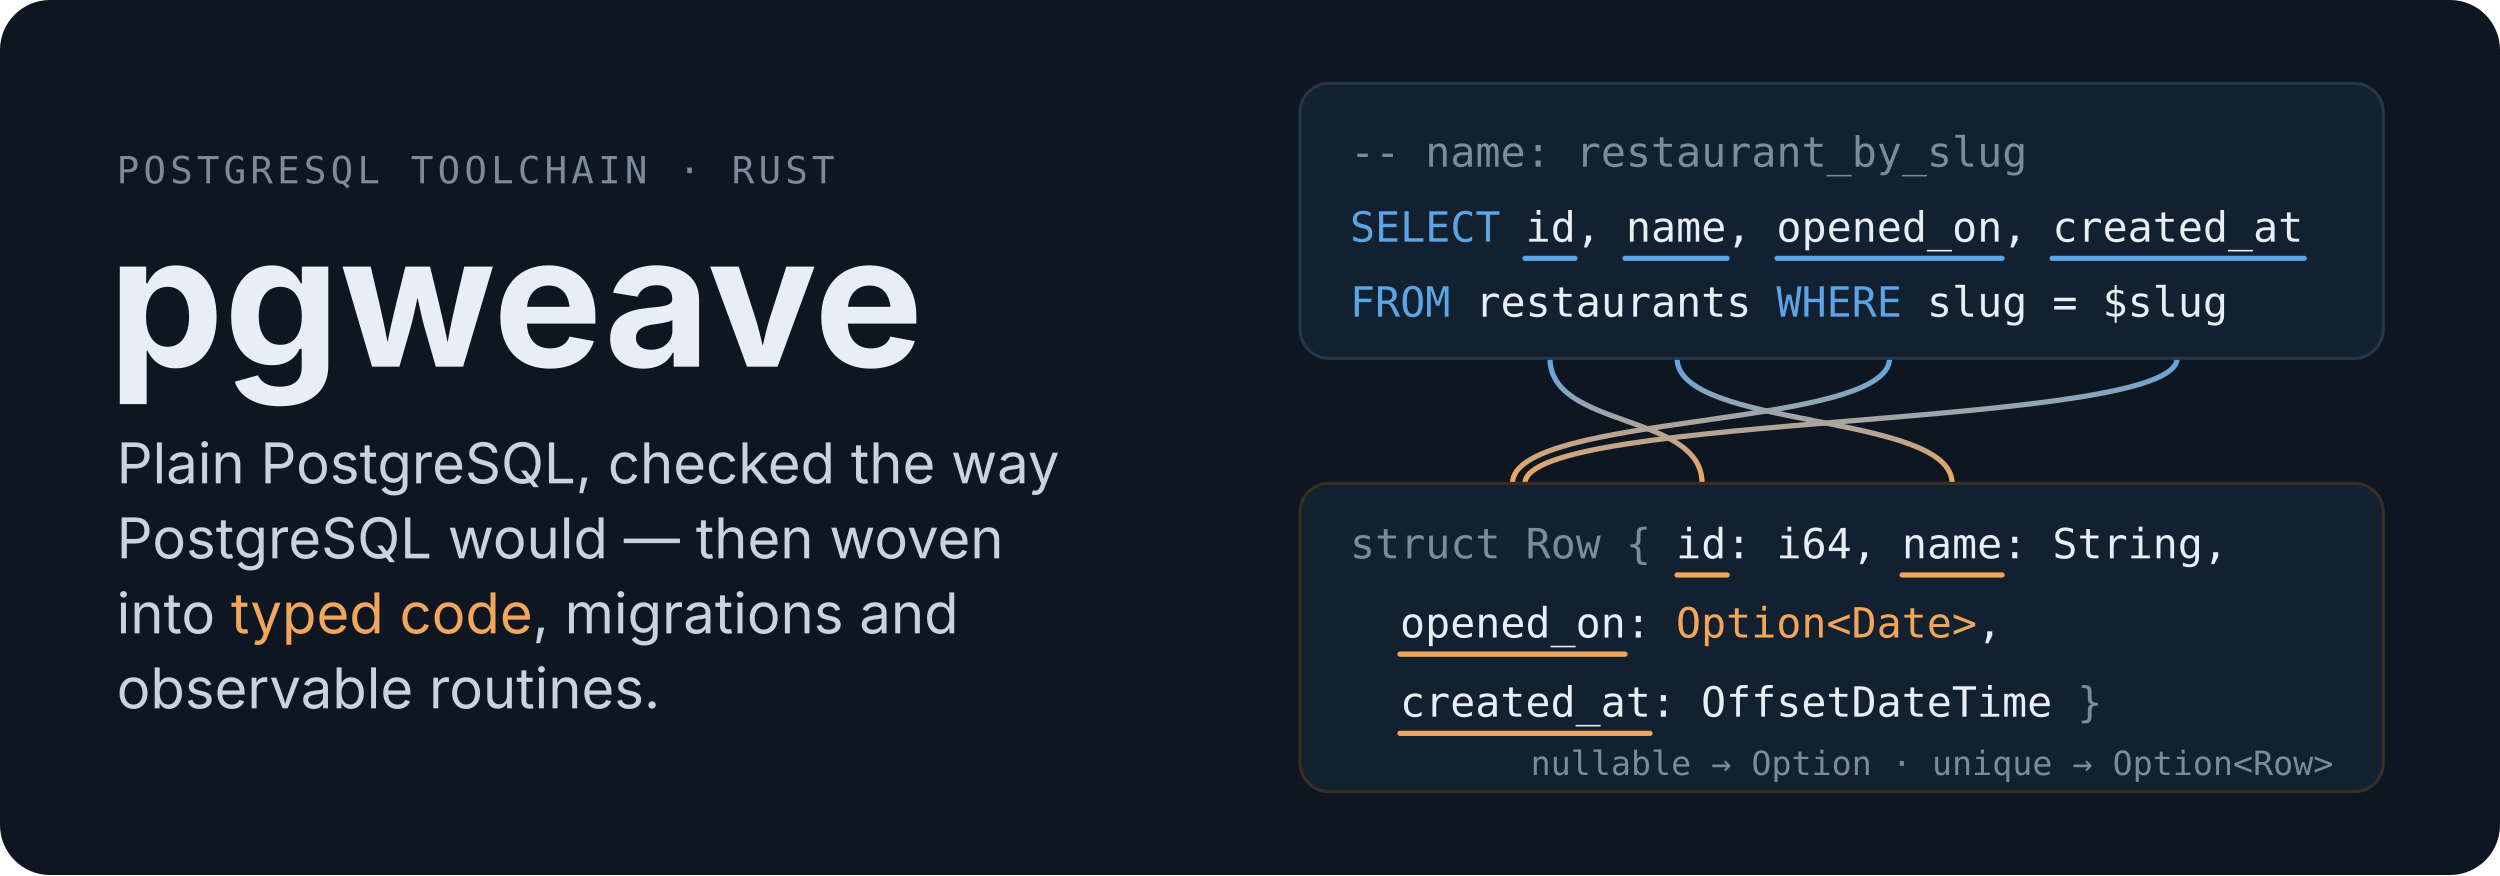
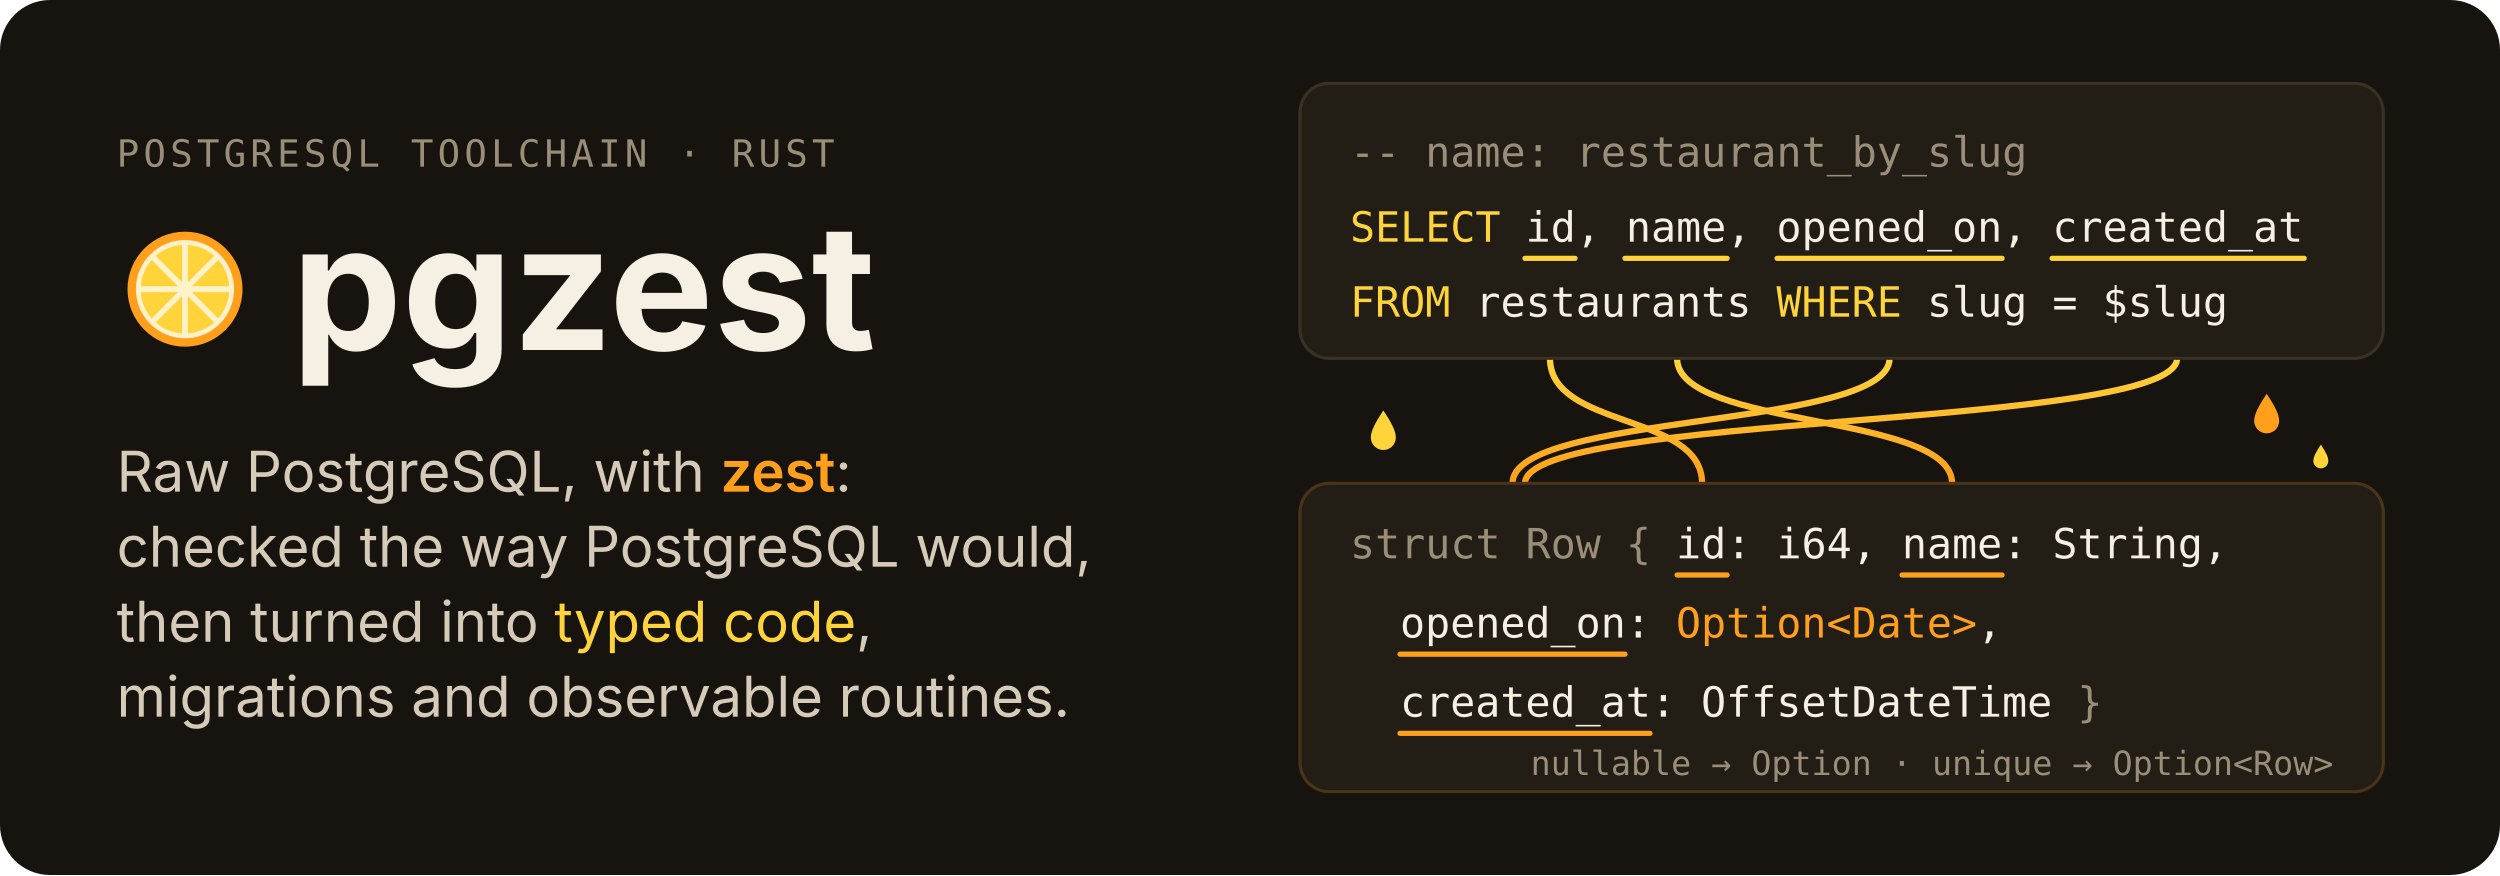
<svg xmlns="http://www.w3.org/2000/svg" width="1200" height="420" viewBox="0 0 1200 420" role="img" aria-labelledby="title desc">
  <defs>
-     <linearGradient id="thread" x1="0" y1="0" x2="0" y2="1">
-       <stop offset="0" stop-color="#5BA4E6" />
-       <stop offset="1" stop-color="#F2A65A" />
+     <linearGradient id="juice" x1="0" y1="0" x2="0" y2="1">
+       <stop offset="0" stop-color="#FFD43B" />
+       <stop offset="1" stop-color="#FF9F1C" />
    </linearGradient>
+     <path id="drop" d="M0 -11 C 4 -5, 6 -1, 6 2 A 6 6 0 0 1 -6 2 C -6 -1, -4 -5, 0 -11 Z" />
  </defs>
-   <rect width="1200" height="420" rx="24" fill="#0E1621" />
+   <rect width="1200" height="420" rx="24" fill="#17140F" />
  <g id="title-block" font-family="-apple-system, BlinkMacSystemFont, 'Segoe UI', sans-serif">
-     <text x="56" y="88" font-family="ui-monospace, SFMono-Regular, Menlo, monospace" font-size="18" letter-spacing="2" fill="#7D8B99">POSTGRESQL TOOLCHAIN · RUST</text>
-     <text x="52" y="176" font-size="88" font-weight="700" fill="#E8EEF5">pgweave</text>
-     <text x="56" y="232" font-size="27" fill="#C9D3DD">Plain PostgreSQL, checked the way</text>
-     <text x="56" y="268" font-size="27" fill="#C9D3DD">PostgreSQL would — then woven</text>
-     <text x="56" y="304" font-size="27" fill="#C9D3DD">into <tspan fill="#F2A65A">typed code</tspan>, migrations and</text>
-     <text x="56" y="340" font-size="27" fill="#C9D3DD">observable routines.</text>
+     <text x="56" y="80" font-family="ui-monospace, SFMono-Regular, Menlo, monospace" font-size="18" letter-spacing="2" fill="#9A8E78">POSTGRESQL TOOLCHAIN · RUST</text>
+     <g transform="translate(52 102) scale(1.15)">
+       <circle cx="32" cy="32" r="24" fill="#FF9F1C" />
+       <circle cx="32" cy="32" r="20.5" fill="#FFF1C9" />
+       <circle cx="32" cy="32" r="18.5" fill="#FFD43B" />
+       <g stroke="#FFF1C9" stroke-width="2.4" stroke-linecap="round">
+         <path d="M32 32 V13.5 M32 32 V50.5 M32 32 H13.5 M32 32 H50.5" />
+         <path d="M32 32 L18.9 18.9 M32 32 L45.1 45.1 M32 32 L45.1 18.9 M32 32 L18.9 45.1" />
+       </g>
+       <circle cx="32" cy="32" r="3" fill="#FFF1C9" />
+     </g>
+     <text x="140" y="168" font-size="84" font-weight="700" fill="#F6EFE3">pgzest</text>
+     <text x="56" y="236" font-size="27" fill="#D6CBB8">Raw PostgreSQL, with <tspan fill="#FF9F1C" font-weight="600">zest</tspan>:</text>
+     <text x="56" y="272" font-size="27" fill="#D6CBB8">checked the way PostgreSQL would,</text>
+     <text x="56" y="308" font-size="27" fill="#D6CBB8">then turned into <tspan fill="#FFD43B">typed code</tspan>,</text>
+     <text x="56" y="344" font-size="27" fill="#D6CBB8">migrations and observable routines.</text>
  </g>
  <g id="project-proof" font-family="ui-monospace, SFMono-Regular, Menlo, monospace" font-size="20">
-     <g fill="none" stroke="url(#thread)" stroke-width="2.5" stroke-linecap="round">
+     <g fill="none" stroke="url(#juice)" stroke-width="3" stroke-linecap="round">
      <path d="M 744 172 C 744 206, 817 198, 817 232" />
      <path d="M 805 172 C 805 206, 937 198, 937 232" />
      <path d="M 907 172 C 907 206, 726 198, 726 232" />
      <path d="M 1045 172 C 1045 206, 732 198, 732 232" />
    </g>
-     <rect x="624" y="40" width="520" height="132" rx="14" fill="#13202F" stroke="#24364A" stroke-width="1.5" />
-     <text x="648" y="80" fill="#7D8B99">-- name: restaurant_by_slug</text>
-     <text x="648" y="116" fill="#E8EEF5">
-       <tspan fill="#5BA4E6">SELECT</tspan> id, name, opened_on, created_at</text>
-     <text x="648" y="152" fill="#E8EEF5">
-       <tspan fill="#5BA4E6">FROM</tspan> restaurants <tspan fill="#5BA4E6">WHERE</tspan> slug = $slug</text>
-     <g stroke="#5BA4E6" stroke-width="2.5" stroke-linecap="round">
+     <use href="#drop" transform="translate(664 208)" fill="#FFD43B" />
+     <use href="#drop" transform="translate(1088 200)" fill="#FF9F1C" />
+     <use href="#drop" transform="translate(1114 220) scale(0.6)" fill="#FFD43B" />
+     <rect x="624" y="40" width="520" height="132" rx="14" fill="#221D15" stroke="#3A3122" stroke-width="1.5" />
+     <text x="648" y="80" fill="#9A8E78">-- name: restaurant_by_slug</text>
+     <text x="648" y="116" fill="#F6EFE3">
+       <tspan fill="#FFD43B">SELECT</tspan> id, name, opened_on, created_at</text>
+     <text x="648" y="152" fill="#F6EFE3">
+       <tspan fill="#FFD43B">FROM</tspan> restaurants <tspan fill="#FFD43B">WHERE</tspan> slug = $slug</text>
+     <g stroke="#FFD43B" stroke-width="2.5" stroke-linecap="round">
      <line x1="732" y1="124" x2="756" y2="124" />
      <line x1="780" y1="124" x2="829" y2="124" />
      <line x1="853" y1="124" x2="961" y2="124" />
      <line x1="985" y1="124" x2="1106" y2="124" />
    </g>
-     <rect x="624" y="232" width="520" height="148" rx="14" fill="#13202F" stroke="#3A2E22" stroke-width="1.5" />
-     <text x="648" y="268" fill="#E8EEF5">
-       <tspan fill="#7D8B99">struct Row {</tspan> id: i64, name: String,</text>
-     <text x="672" y="306" fill="#E8EEF5">opened_on: <tspan fill="#F2A65A">Option&lt;Date&gt;</tspan>,</text>
-     <text x="672" y="344" fill="#E8EEF5">created_at: OffsetDateTime <tspan fill="#7D8B99">}</tspan>
+     <rect x="624" y="232" width="520" height="148" rx="14" fill="#221D15" stroke="#4A3418" stroke-width="1.5" />
+     <text x="648" y="268" fill="#F6EFE3">
+       <tspan fill="#9A8E78">struct Row {</tspan> id: i64, name: String,</text>
+     <text x="672" y="306" fill="#F6EFE3">opened_on: <tspan fill="#FF9F1C">Option&lt;Date&gt;</tspan>,</text>
+     <text x="672" y="344" fill="#F6EFE3">created_at: OffsetDateTime <tspan fill="#9A8E78">}</tspan>
    </text>
-     <g stroke="#F2A65A" stroke-width="2.5" stroke-linecap="round">
+     <g stroke="#FF9F1C" stroke-width="2.5" stroke-linecap="round">
      <line x1="805" y1="276" x2="829" y2="276" />
      <line x1="913" y1="276" x2="961" y2="276" />
      <line x1="672" y1="314" x2="780" y2="314" />
      <line x1="672" y1="352" x2="792" y2="352" />
    </g>
-     <text x="1120" y="372" font-size="16" text-anchor="end" fill="#7D8B99">nullable → Option · unique → Option&lt;Row&gt;</text>
+     <text x="1120" y="372" font-size="16" text-anchor="end" fill="#9A8E78">nullable → Option · unique → Option&lt;Row&gt;</text>
  </g>
</svg>
